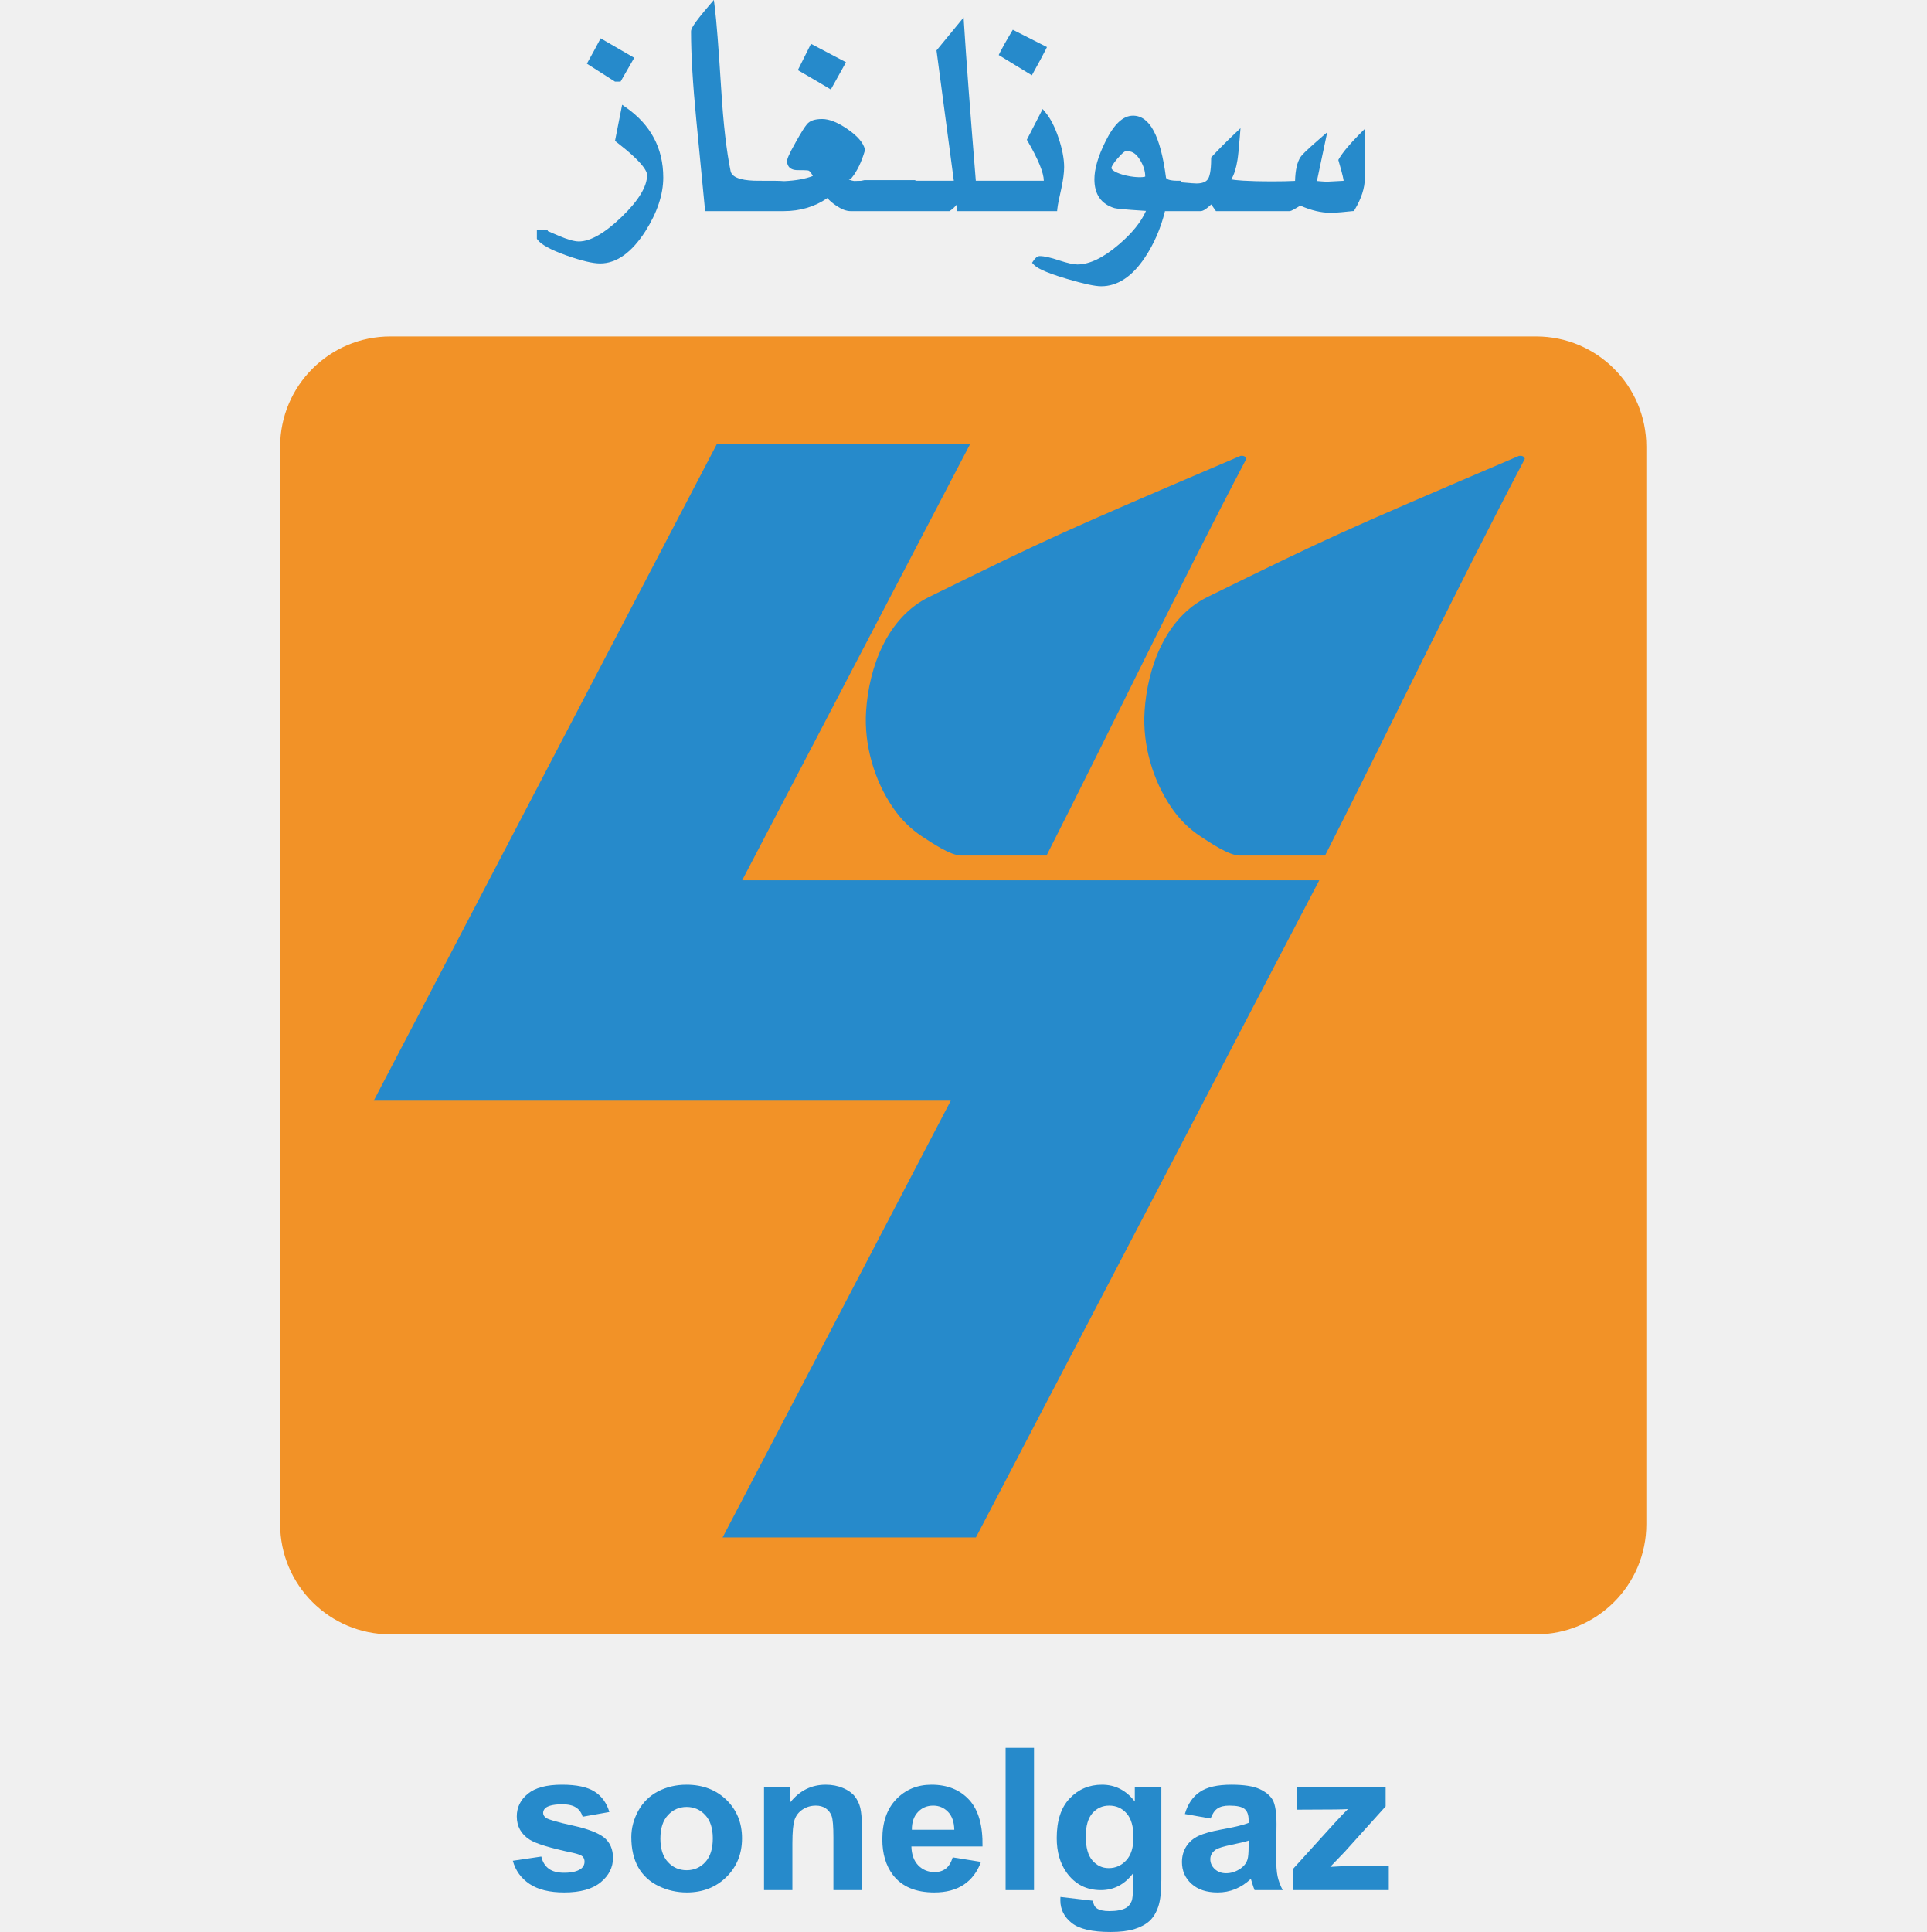
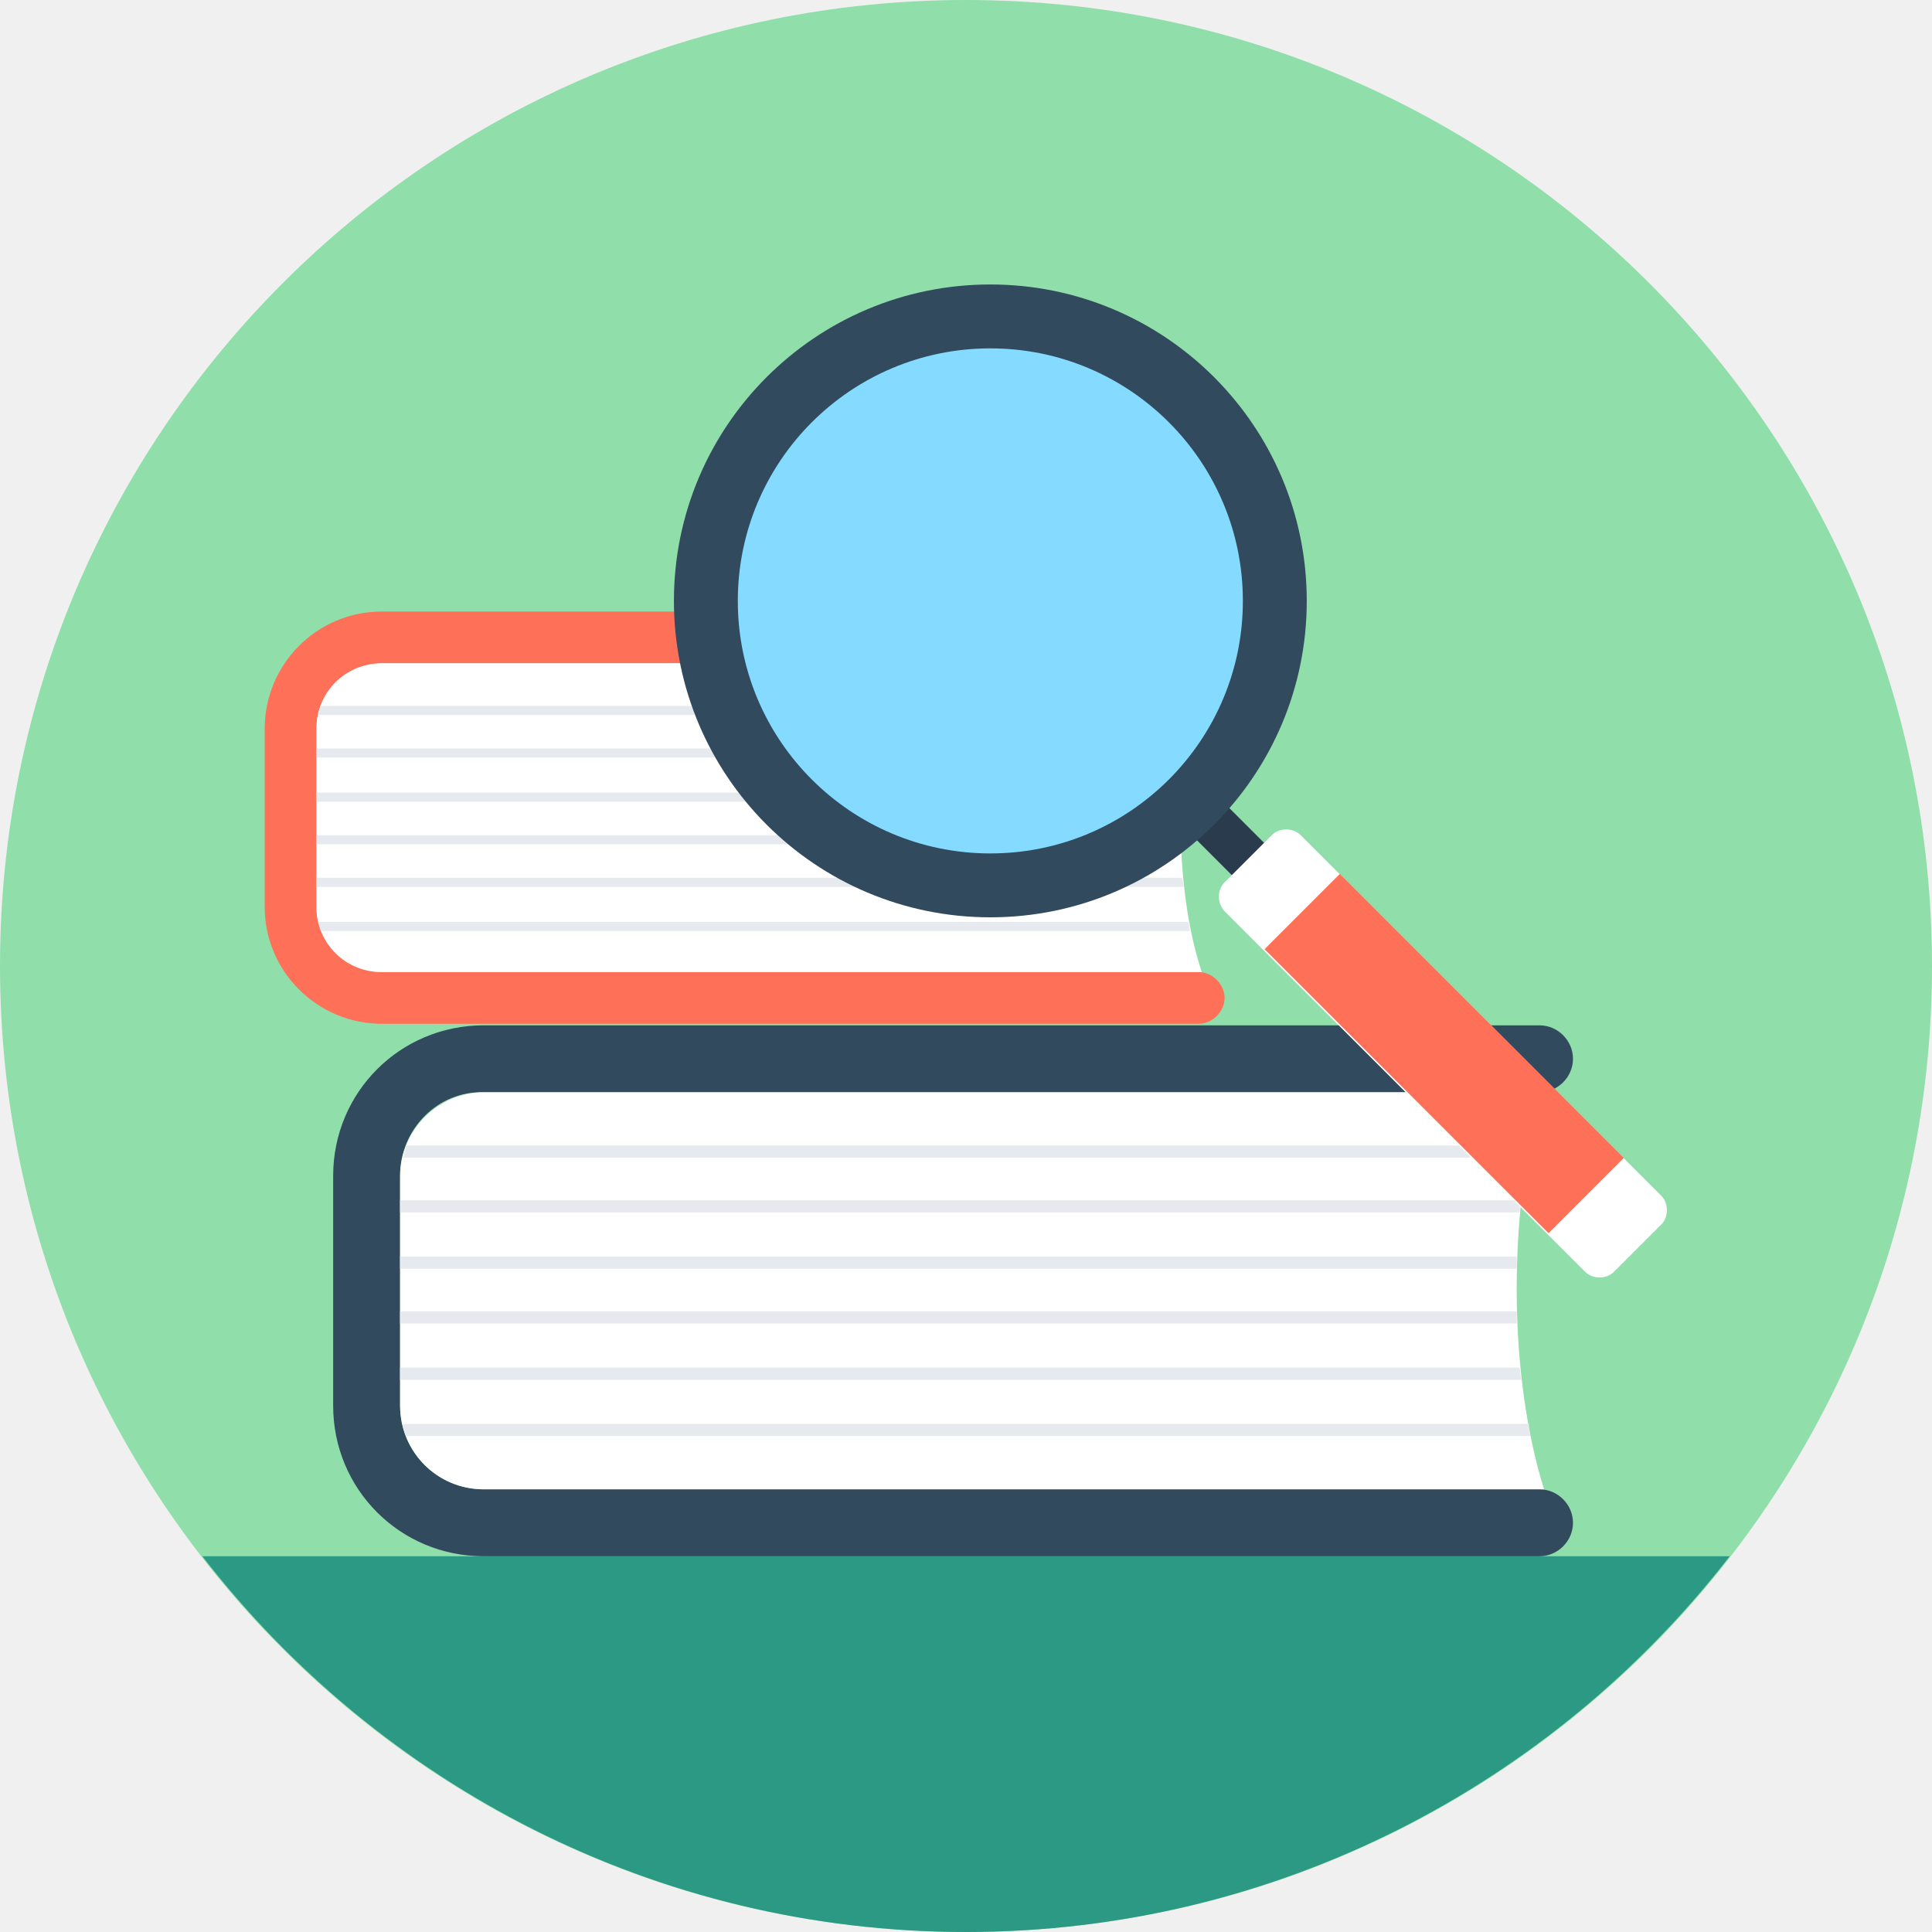
- <svg xmlns="http://www.w3.org/2000/svg" width="70.6pt" height="70.79pt" viewBox="0 0 111.6 157.79" version="1.1">
-   <defs>
-     <clipPath id="clip1">
-       <path d="M 0 27 L 111.602 27 L 111.602 134 L 0 134 Z M 0 27 " />
-     </clipPath>
-     <clipPath id="clip2">
-       <path d="M 63 145 L 72 145 L 72 157.789 L 63 157.789 Z M 63 145 " />
-     </clipPath>
-   </defs>
-   <g id="surface1">
-     <g clip-path="url(#clip1)" clip-rule="nonzero">
-       <path style=" stroke:none;fill-rule:nonzero;fill:rgb(94.899%,57.3%,15.3%);fill-opacity:1;" d="M 111.602 124.48 C 111.602 129.449 107.57 133.48 102.602 133.48 L 9 133.48 C 4.031 133.48 0 129.449 0 124.48 L 0 36.48 C 0 31.508 4.031 27.48 9 27.48 L 102.602 27.48 C 107.57 27.48 111.602 31.508 111.602 36.48 L 111.602 124.48 " />
-     </g>
-     <path style=" stroke:none;fill-rule:nonzero;fill:rgb(14.899%,54.099%,79.599%);fill-opacity:1;" d="M 84.883 71.895 L 56.836 125.566 L 36.145 125.566 L 54.781 89.895 L 7.645 89.895 L 35.695 36.227 L 56.383 36.227 L 37.742 71.895 L 84.883 71.895 " />
-     <path style=" stroke:none;fill-rule:evenodd;fill:rgb(14.899%,54.099%,79.599%);fill-opacity:1;" d="M 101.195 37.234 C 101.477 37.195 101.621 37.289 101.676 37.473 C 96.078 48.113 90.824 59.102 85.355 69.875 C 83.035 69.875 80.719 69.875 78.398 69.875 C 77.5 69.875 75.957 68.816 75.219 68.336 C 74.258 67.711 73.453 66.906 72.805 65.957 C 71.27 63.703 70.441 60.828 70.613 58.105 C 70.84 54.508 72.324 50.438 75.758 48.754 C 85.859 43.805 86.199 43.637 101.195 37.234 " />
-     <path style=" stroke:none;fill-rule:evenodd;fill:rgb(14.899%,54.099%,79.599%);fill-opacity:1;" d="M 78.445 37.234 C 78.723 37.195 78.871 37.289 78.926 37.473 C 73.328 48.113 68.074 59.102 62.605 69.875 C 60.285 69.875 57.969 69.875 55.648 69.875 C 54.75 69.875 53.207 68.816 52.469 68.336 C 51.508 67.711 50.703 66.906 50.055 65.957 C 48.52 63.703 47.691 60.828 47.863 58.105 C 48.09 54.508 49.574 50.438 53.008 48.754 C 63.109 43.805 63.449 43.637 78.445 37.234 " />
-     <path style=" stroke:none;fill-rule:nonzero;fill:rgb(14.899%,54.099%,79.599%);fill-opacity:1;" d="M 19.008 151.973 L 21.336 151.629 C 21.434 152.062 21.637 152.391 21.938 152.617 C 22.238 152.844 22.664 152.953 23.211 152.953 C 23.809 152.953 24.258 152.848 24.562 152.637 C 24.766 152.488 24.867 152.289 24.867 152.043 C 24.867 151.871 24.812 151.734 24.703 151.621 C 24.586 151.516 24.328 151.418 23.926 151.328 C 22.055 150.934 20.871 150.57 20.371 150.242 C 19.676 149.789 19.332 149.156 19.332 148.348 C 19.332 147.617 19.629 147.004 20.23 146.508 C 20.828 146.012 21.758 145.762 23.02 145.762 C 24.219 145.762 25.105 145.949 25.691 146.328 C 26.277 146.703 26.676 147.258 26.895 147.992 L 24.711 148.379 C 24.617 148.051 24.441 147.801 24.176 147.625 C 23.918 147.453 23.543 147.363 23.059 147.363 C 22.449 147.363 22.016 147.445 21.75 147.609 C 21.574 147.727 21.484 147.879 21.484 148.062 C 21.484 148.223 21.562 148.355 21.715 148.469 C 21.926 148.613 22.645 148.824 23.883 149.094 C 25.113 149.363 25.977 149.691 26.469 150.082 C 26.949 150.48 27.191 151.031 27.191 151.742 C 27.191 152.512 26.859 153.176 26.188 153.73 C 25.516 154.285 24.523 154.562 23.211 154.562 C 22.016 154.562 21.07 154.332 20.375 153.867 C 19.68 153.402 19.223 152.77 19.008 151.973 " />
-     <path style=" stroke:none;fill-rule:nonzero;fill:rgb(14.899%,54.099%,79.599%);fill-opacity:1;" d="M 31.062 150.164 C 31.062 151 31.27 151.637 31.68 152.082 C 32.094 152.527 32.602 152.746 33.207 152.746 C 33.812 152.746 34.32 152.527 34.73 152.082 C 35.141 151.637 35.344 150.992 35.344 150.148 C 35.344 149.324 35.141 148.688 34.73 148.246 C 34.32 147.801 33.812 147.578 33.207 147.578 C 32.602 147.578 32.094 147.801 31.68 148.246 C 31.27 148.688 31.062 149.328 31.062 150.164 Z M 28.688 150.047 C 28.688 149.305 28.879 148.59 29.254 147.895 C 29.637 147.203 30.172 146.676 30.867 146.309 C 31.566 145.945 32.344 145.762 33.199 145.762 C 34.527 145.762 35.609 146.18 36.461 147.004 C 37.305 147.832 37.73 148.875 37.73 150.141 C 37.73 151.414 37.301 152.469 36.445 153.309 C 35.59 154.145 34.516 154.562 33.219 154.562 C 32.414 154.562 31.648 154.391 30.918 154.039 C 30.191 153.691 29.637 153.18 29.254 152.508 C 28.879 151.832 28.688 151.012 28.688 150.047 " />
-     <path style=" stroke:none;fill-rule:nonzero;fill:rgb(14.899%,54.099%,79.599%);fill-opacity:1;" d="M 47.516 154.371 L 45.195 154.371 L 45.195 150.074 C 45.195 149.168 45.148 148.578 45.047 148.312 C 44.949 148.047 44.785 147.84 44.566 147.691 C 44.344 147.543 44.074 147.469 43.762 147.469 C 43.359 147.469 43 147.574 42.68 147.785 C 42.359 147.996 42.141 148.277 42.023 148.625 C 41.906 148.977 41.844 149.617 41.844 150.559 L 41.844 154.371 L 39.527 154.371 L 39.527 145.953 L 41.68 145.953 L 41.68 147.191 C 42.445 146.238 43.406 145.762 44.57 145.762 C 45.082 145.762 45.547 145.852 45.969 146.027 C 46.395 146.207 46.715 146.434 46.934 146.707 C 47.148 146.98 47.301 147.293 47.387 147.641 C 47.473 147.992 47.516 148.492 47.516 149.141 L 47.516 154.371 " />
-     <path style=" stroke:none;fill-rule:nonzero;fill:rgb(14.899%,54.099%,79.599%);fill-opacity:1;" d="M 55.07 149.441 C 55.055 148.797 54.883 148.309 54.551 147.973 C 54.223 147.637 53.82 147.469 53.344 147.469 C 52.844 147.469 52.422 147.645 52.094 148 C 51.762 148.352 51.598 148.836 51.605 149.441 Z M 54.941 151.695 L 57.25 152.066 C 56.953 152.879 56.484 153.5 55.844 153.926 C 55.203 154.352 54.398 154.562 53.438 154.562 C 51.914 154.562 50.785 154.086 50.055 153.129 C 49.477 152.363 49.191 151.395 49.191 150.227 C 49.191 148.832 49.566 147.738 50.328 146.949 C 51.086 146.16 52.047 145.762 53.207 145.762 C 54.512 145.762 55.535 146.18 56.293 147.004 C 57.047 147.832 57.406 149.098 57.375 150.805 L 51.566 150.805 C 51.582 151.465 51.77 151.98 52.125 152.348 C 52.484 152.715 52.93 152.898 53.465 152.898 C 53.824 152.898 54.129 152.805 54.379 152.613 C 54.625 152.422 54.812 152.117 54.941 151.695 " />
-     <path style=" stroke:none;fill-rule:nonzero;fill:rgb(14.899%,54.099%,79.599%);fill-opacity:1;" d="M 59.262 154.371 L 59.262 142.75 L 61.582 142.75 L 61.582 154.371 L 59.262 154.371 " />
-     <g clip-path="url(#clip2)" clip-rule="nonzero">
-       <path style=" stroke:none;fill-rule:nonzero;fill:rgb(14.899%,54.099%,79.599%);fill-opacity:1;" d="M 65.812 149.988 C 65.812 150.883 65.992 151.535 66.352 151.949 C 66.715 152.367 67.156 152.574 67.688 152.574 C 68.254 152.574 68.73 152.359 69.121 151.934 C 69.512 151.512 69.707 150.879 69.707 150.047 C 69.707 149.172 69.52 148.523 69.145 148.102 C 68.773 147.68 68.301 147.469 67.727 147.469 C 67.172 147.469 66.715 147.676 66.352 148.09 C 65.992 148.504 65.812 149.141 65.812 149.988 Z M 63.742 154.93 L 66.391 155.238 C 66.434 155.531 66.535 155.734 66.695 155.848 C 66.914 156.008 67.262 156.086 67.734 156.086 C 68.34 156.086 68.793 155.996 69.098 155.824 C 69.301 155.707 69.453 155.52 69.559 155.262 C 69.629 155.074 69.664 154.734 69.664 154.238 L 69.664 153.012 C 68.973 153.918 68.098 154.371 67.043 154.371 C 65.863 154.371 64.934 153.895 64.246 152.938 C 63.707 152.184 63.438 151.242 63.438 150.117 C 63.438 148.703 63.789 147.625 64.496 146.883 C 65.203 146.137 66.082 145.762 67.133 145.762 C 68.219 145.762 69.109 146.219 69.816 147.137 L 69.816 145.953 L 71.984 145.953 L 71.984 153.508 C 71.984 154.504 71.898 155.246 71.727 155.734 C 71.559 156.227 71.32 156.613 71.012 156.895 C 70.703 157.176 70.289 157.395 69.777 157.555 C 69.262 157.711 68.613 157.789 67.828 157.789 C 66.344 157.789 65.285 157.547 64.668 157.059 C 64.043 156.566 63.734 155.949 63.734 155.195 C 63.734 155.121 63.734 155.035 63.742 154.93 " />
-     </g>
-     <path style=" stroke:none;fill-rule:nonzero;fill:rgb(14.899%,54.099%,79.599%);fill-opacity:1;" d="M 79.113 150.328 C 78.816 150.426 78.344 150.539 77.703 150.672 C 77.059 150.805 76.637 150.934 76.438 151.059 C 76.137 151.266 75.984 151.527 75.984 151.844 C 75.984 152.156 76.105 152.426 76.348 152.652 C 76.59 152.879 76.898 152.992 77.273 152.992 C 77.691 152.992 78.09 152.863 78.469 152.598 C 78.75 152.398 78.934 152.152 79.023 151.859 C 79.082 151.672 79.113 151.309 79.113 150.773 Z M 76.008 148.523 L 73.906 148.156 C 74.141 147.344 74.547 146.742 75.129 146.352 C 75.707 145.957 76.562 145.762 77.703 145.762 C 78.734 145.762 79.508 145.883 80.012 146.117 C 80.52 146.352 80.871 146.648 81.082 147.012 C 81.285 147.375 81.391 148.039 81.391 149.008 L 81.363 151.605 C 81.363 152.348 81.402 152.891 81.477 153.242 C 81.551 153.594 81.691 153.973 81.895 154.371 L 79.598 154.371 C 79.539 154.227 79.465 154.004 79.375 153.715 C 79.34 153.582 79.309 153.496 79.293 153.453 C 78.898 153.824 78.473 154.102 78.023 154.285 C 77.57 154.473 77.094 154.562 76.582 154.562 C 75.68 154.562 74.965 154.328 74.449 153.859 C 73.926 153.387 73.668 152.793 73.668 152.074 C 73.668 151.598 73.785 151.176 74.023 150.801 C 74.262 150.43 74.59 150.145 75.016 149.945 C 75.441 149.746 76.055 149.574 76.859 149.426 C 77.945 149.23 78.695 149.051 79.113 148.879 L 79.113 148.656 C 79.113 148.23 79.004 147.926 78.781 147.742 C 78.562 147.559 78.148 147.469 77.539 147.469 C 77.125 147.469 76.801 147.547 76.57 147.703 C 76.34 147.859 76.156 148.133 76.008 148.523 " />
-     <path style=" stroke:none;fill-rule:nonzero;fill:rgb(14.899%,54.099%,79.599%);fill-opacity:1;" d="M 82.742 154.371 L 82.742 152.637 L 86.027 149.012 C 86.566 148.422 86.965 148 87.223 147.754 C 86.953 147.77 86.598 147.781 86.156 147.785 L 83.062 147.801 L 83.062 145.953 L 90.305 145.953 L 90.305 147.531 L 86.961 151.242 L 85.777 152.473 C 86.422 152.434 86.82 152.414 86.973 152.414 L 90.562 152.414 L 90.562 154.371 L 82.742 154.371 " />
-     <path style=" stroke:none;fill-rule:nonzero;fill:rgb(14.899%,54.099%,79.599%);fill-opacity:1;" d="M 27.809 6.664 L 28.926 4.719 L 26.18 3.129 L 26.059 3.359 C 25.785 3.883 25.488 4.426 25.172 4.992 L 25.059 5.199 L 27.352 6.664 L 27.809 6.664 " />
-     <path style=" stroke:none;fill-rule:nonzero;fill:rgb(14.899%,54.099%,79.599%);fill-opacity:1;" d="M 28.25 8.773 L 27.938 8.555 L 27.355 11.508 L 27.477 11.602 C 29.652 13.277 29.977 14.008 29.977 14.293 C 29.977 15.23 29.281 16.383 27.902 17.711 C 26.52 19.043 25.344 19.719 24.402 19.719 C 24.027 19.719 23.477 19.562 22.766 19.258 C 22.332 19.074 22.027 18.945 21.852 18.867 L 21.879 18.762 L 20.973 18.762 L 20.973 19.5 L 21.02 19.566 C 21.316 19.977 22.098 20.402 23.41 20.871 C 24.648 21.305 25.539 21.516 26.145 21.516 C 27.469 21.516 28.707 20.637 29.824 18.906 C 30.801 17.367 31.297 15.887 31.297 14.496 C 31.297 12.109 30.273 10.184 28.25 8.773 " />
-     <path style=" stroke:none;fill-rule:nonzero;fill:rgb(14.899%,54.099%,79.599%);fill-opacity:1;" d="M 44.762 7.176 L 44.984 7.309 L 46.223 5.082 L 43.363 3.578 L 42.289 5.727 L 42.492 5.844 C 43.516 6.438 44.273 6.879 44.762 7.176 " />
-     <path style=" stroke:none;fill-rule:nonzero;fill:rgb(14.899%,54.099%,79.599%);fill-opacity:1;" d="M 63.492 17.023 C 63.527 16.719 63.637 16.168 63.816 15.387 C 63.969 14.668 64.043 14.098 64.043 13.645 C 64.043 12.969 63.891 12.176 63.594 11.285 C 63.297 10.391 62.941 9.688 62.531 9.195 L 62.289 8.902 L 60.996 11.414 L 61.066 11.531 C 61.934 13.02 62.379 14.121 62.383 14.762 L 56.828 14.762 C 56.363 9.047 56.051 4.891 55.871 2.059 L 55.832 1.426 L 53.617 4.117 L 55.031 14.762 L 51.891 14.762 L 51.891 14.711 L 47.727 14.711 L 47.477 14.762 L 47.477 14.766 C 47.109 14.77 46.961 14.773 46.887 14.781 C 46.676 14.75 46.52 14.699 46.449 14.641 C 46.477 14.625 46.508 14.613 46.539 14.609 L 46.633 14.594 L 46.691 14.52 C 47.121 13.996 47.48 13.254 47.762 12.312 L 47.781 12.246 L 47.766 12.18 C 47.621 11.637 47.156 11.102 46.34 10.539 C 45.531 9.988 44.855 9.719 44.277 9.719 C 43.68 9.719 43.277 9.855 43.043 10.133 C 42.848 10.363 42.547 10.84 42.129 11.59 C 41.496 12.707 41.41 13.008 41.41 13.164 C 41.41 13.387 41.496 13.895 42.277 13.895 C 43.004 13.895 43.145 13.922 43.16 13.93 C 43.215 13.949 43.34 14.031 43.516 14.371 C 42.906 14.609 42.125 14.75 41.191 14.793 L 41.191 14.789 L 41.145 14.793 C 40.828 14.762 40.215 14.762 39.031 14.762 C 38.078 14.762 36.922 14.625 36.797 13.969 C 36.461 12.34 36.203 10.098 36.031 7.305 C 35.816 3.914 35.641 1.645 35.5 0.555 L 35.43 -0.004 L 35.062 0.426 C 33.684 2.035 33.566 2.375 33.566 2.57 C 33.566 4.449 33.711 6.883 33.996 9.805 C 34.223 12.211 34.457 14.613 34.695 17.02 L 34.719 17.242 L 41.133 17.242 C 42.48 17.242 43.68 16.887 44.703 16.176 C 44.887 16.395 45.141 16.609 45.453 16.816 C 45.887 17.105 46.262 17.242 46.602 17.242 L 54.672 17.242 L 54.734 17.203 C 54.922 17.082 55.094 16.922 55.246 16.73 L 55.293 17.242 L 63.469 17.242 L 63.492 17.023 " />
-     <path style=" stroke:none;fill-rule:nonzero;fill:rgb(14.899%,54.099%,79.599%);fill-opacity:1;" d="M 61.531 5.922 C 61.996 5.086 62.332 4.461 62.531 4.066 L 62.641 3.844 L 59.852 2.43 L 59.73 2.629 C 59.297 3.359 58.984 3.918 58.801 4.285 L 58.699 4.492 L 61.406 6.148 L 61.531 5.922 " />
-     <path style=" stroke:none;fill-rule:nonzero;fill:rgb(14.899%,54.099%,79.599%);fill-opacity:1;" d="M 69.262 12.355 C 69.637 12.355 69.965 12.594 70.262 13.09 C 70.531 13.535 70.668 13.984 70.668 14.422 C 70.465 14.5 69.703 14.516 68.805 14.258 C 68.141 14.059 67.906 13.844 67.906 13.711 C 67.906 13.695 67.918 13.516 68.383 12.969 C 68.848 12.422 69.008 12.371 69.012 12.371 C 69.07 12.359 69.152 12.355 69.262 12.355 Z M 88.172 10.953 C 87.379 11.754 86.812 12.43 86.492 12.969 L 86.441 13.062 L 86.469 13.168 C 86.82 14.355 86.871 14.703 86.871 14.766 L 85.633 14.832 C 85.492 14.84 85.293 14.836 85.043 14.812 C 84.906 14.801 84.789 14.789 84.691 14.781 L 85.535 10.797 L 84.973 11.285 C 83.707 12.379 83.445 12.688 83.355 12.82 C 83.078 13.242 82.93 13.883 82.906 14.773 C 82.387 14.801 81.781 14.812 81.105 14.812 C 78.836 14.812 77.992 14.711 77.695 14.652 C 77.93 14.266 78.098 13.734 78.207 13.035 C 78.254 12.746 78.32 12.098 78.398 11.117 L 78.449 10.469 L 77.977 10.918 C 77.312 11.547 76.688 12.176 76.117 12.789 L 76.051 12.863 L 76.051 12.961 C 76.051 14.023 75.906 14.461 75.781 14.637 C 75.621 14.867 75.309 14.984 74.848 14.984 C 74.727 14.984 74.406 14.965 73.562 14.887 L 73.562 14.762 L 73.312 14.762 C 72.75 14.762 72.387 14.66 72.363 14.5 C 71.918 11.098 71.039 9.445 69.672 9.445 C 68.852 9.445 68.113 10.141 67.414 11.566 C 66.816 12.77 66.516 13.801 66.516 14.637 C 66.516 15.871 67.062 16.664 68.156 16.996 C 68.305 17.035 68.738 17.098 70.73 17.223 C 70.332 18.133 69.586 19.055 68.516 19.965 C 67.258 21.047 66.117 21.598 65.125 21.598 C 64.801 21.598 64.305 21.484 63.648 21.27 C 62.934 21.031 62.41 20.914 62.047 20.914 C 61.828 20.914 61.656 21.117 61.535 21.297 L 61.422 21.461 L 61.559 21.605 C 61.754 21.82 62.246 22.172 64.25 22.77 C 65.633 23.18 66.555 23.379 67.074 23.379 C 68.398 23.379 69.594 22.594 70.629 21.047 C 71.383 19.926 71.938 18.648 72.281 17.242 L 75.176 17.242 C 75.332 17.242 75.551 17.172 76.059 16.695 L 76.445 17.242 L 82.438 17.242 C 82.52 17.242 82.605 17.227 83.008 16.988 C 83.156 16.902 83.266 16.836 83.336 16.793 C 84.215 17.184 85.047 17.379 85.82 17.379 C 86.043 17.379 86.344 17.363 86.719 17.328 C 87.137 17.281 87.422 17.254 87.582 17.242 L 87.711 17.234 L 87.781 17.121 C 88.324 16.207 88.602 15.348 88.602 14.566 L 88.602 10.527 L 88.172 10.953 " />
+ <svg xmlns="http://www.w3.org/2000/svg" version="1.1" id="Layer_1" viewBox="0 0 508 508" xml:space="preserve">
+   <circle style="fill:#90DFAA;" cx="254" cy="254" r="254" />
+   <path style="fill:#2C9984;" d="M53.2,409.2C99.6,469.2,172.4,508,254,508s154.4-38.8,200.8-98.8H53.2z" />
+   <path style="fill:#324A5E;" d="M105.2,309.2v60.4c0,12.4,10,22,22,22h277.6c4.8,0,8.8,4,8.8,8.8l0,0c0,4.8-4,8.8-8.8,8.8H127.2  c-22,0-39.6-17.6-39.6-39.6v-60.4c0-22,17.6-39.6,39.6-39.6h277.6c4.8,0,8.8,4,8.8,8.8l0,0c0,4.8-4,8.8-8.8,8.8H127.2  C115.2,286.8,105.2,296.8,105.2,309.2z" />
+   <path style="fill:#FFFFFF;" d="M398.8,339.2c0,20,2.8,38.4,7.2,52.4H127.2c-12.4,0-22-10-22-22v-60.4c0-12,10-22,22-22H406  C401.2,300.8,398.8,319.2,398.8,339.2z" />
+   <g>
+     <path style="fill:#E6E9EE;" d="M402.4,301.2c-0.4,0.8-0.4,2-0.4,3.2H106c0.4-1.2,0.4-2,0.8-3.2H402.4z" />
+     <path style="fill:#E6E9EE;" d="M400,315.6c0,0.8-0.4,2-0.4,3.2H105.2v-3.2H400z" />
+     <path style="fill:#E6E9EE;" d="M398.8,330.4c0,1.2,0,2,0,3.2H105.2v-3.2H398.8z" />
+     <path style="fill:#E6E9EE;" d="M398.8,348H105.2v-3.2h293.6C398.8,346,398.8,347.2,398.8,348z" />
+     <path style="fill:#E6E9EE;" d="M400,362.8H105.2v-3.2h294.4C399.6,360.8,400,362,400,362.8z" />
+     <path style="fill:#E6E9EE;" d="M402.4,377.6H106.8c-0.4-0.8-0.8-2-0.8-3.2h296C402,375.6,402,376.4,402.4,377.6z" />
  </g>
+   <path style="fill:#FF7058;" d="M83.2,191.6v46.8c0,9.6,7.6,17.2,17.2,17.2h214.8c3.6,0,6.8,3.2,6.8,6.8l0,0c0,3.6-3.2,6.8-6.8,6.8  H100.4c-16.8,0-30.8-13.6-30.8-30.8v-46.8c0-16.8,13.6-30.8,30.8-30.8h214.8c3.6,0,6.8,3.2,6.8,6.8l0,0c0,3.6-3.2,6.8-6.8,6.8H100.4  C90.8,174.8,83.2,182.4,83.2,191.6z" />
+   <path style="fill:#FFFFFF;" d="M310.4,215.2c0,15.6,2,29.6,5.6,40.4H100.4c-9.6,0-17.2-7.6-17.2-17.2v-46.8  c0-9.6,7.6-17.2,17.2-17.2h215.2C312.4,185.6,310.4,199.6,310.4,215.2z" />
+   <g>
+     <path style="fill:#E6E9EE;" d="M312.8,185.6c0,0.8-0.4,1.6-0.4,2.4H83.6c0-0.8,0.4-1.6,0.8-2.4H312.8z" />
+     <path style="fill:#E6E9EE;" d="M311.2,196.8c0,0.8,0,1.6-0.4,2.4H83.2v-2.4H311.2z" />
+     <path style="fill:#E6E9EE;" d="M310.4,208.4c0,0.8,0,1.6,0,2.4H83.2v-2.4H310.4z" />
+     <path style="fill:#E6E9EE;" d="M310.4,222H83.2v-2.4h227.2C310.4,220.4,310.4,221.2,310.4,222z" />
+     <path style="fill:#E6E9EE;" d="M311.2,233.2h-228v-2.4h227.6C311.2,232,311.2,232.8,311.2,233.2z" />
+     <path style="fill:#E6E9EE;" d="M312.8,244.8H84.4c-0.4-0.8-0.4-1.6-0.8-2.4h228.8C312.8,243.2,312.8,244,312.8,244.8z" />
+   </g>
+   <rect x="312.343" y="198.873" transform="matrix(-0.7071 0.7071 -0.7071 -0.7071 696.2315 143.7574)" style="fill:#2B3B4E;" width="12" height="34.4" />
+   <circle style="fill:#324A5E;" cx="260.4" cy="158" r="83.2" />
+   <circle style="fill:#84DBFF;" cx="260.4" cy="158" r="66.4" />
+   <path style="fill:#FFFFFF;" d="M334.4,219.6L322,232c-2,2-2,5.6,0,7.6l94.8,94.8c2,2,5.6,2,7.6,0l12.4-12.4c2-2,2-5.6,0-7.6  L342,219.6C340,217.6,336.4,217.6,334.4,219.6z" />
+   <rect x="326.93" y="263.017" transform="matrix(-0.7071 -0.7071 0.7071 -0.7071 452.359 741.4069)" style="fill:#FF7058;" width="105.599" height="28" />
</svg>
